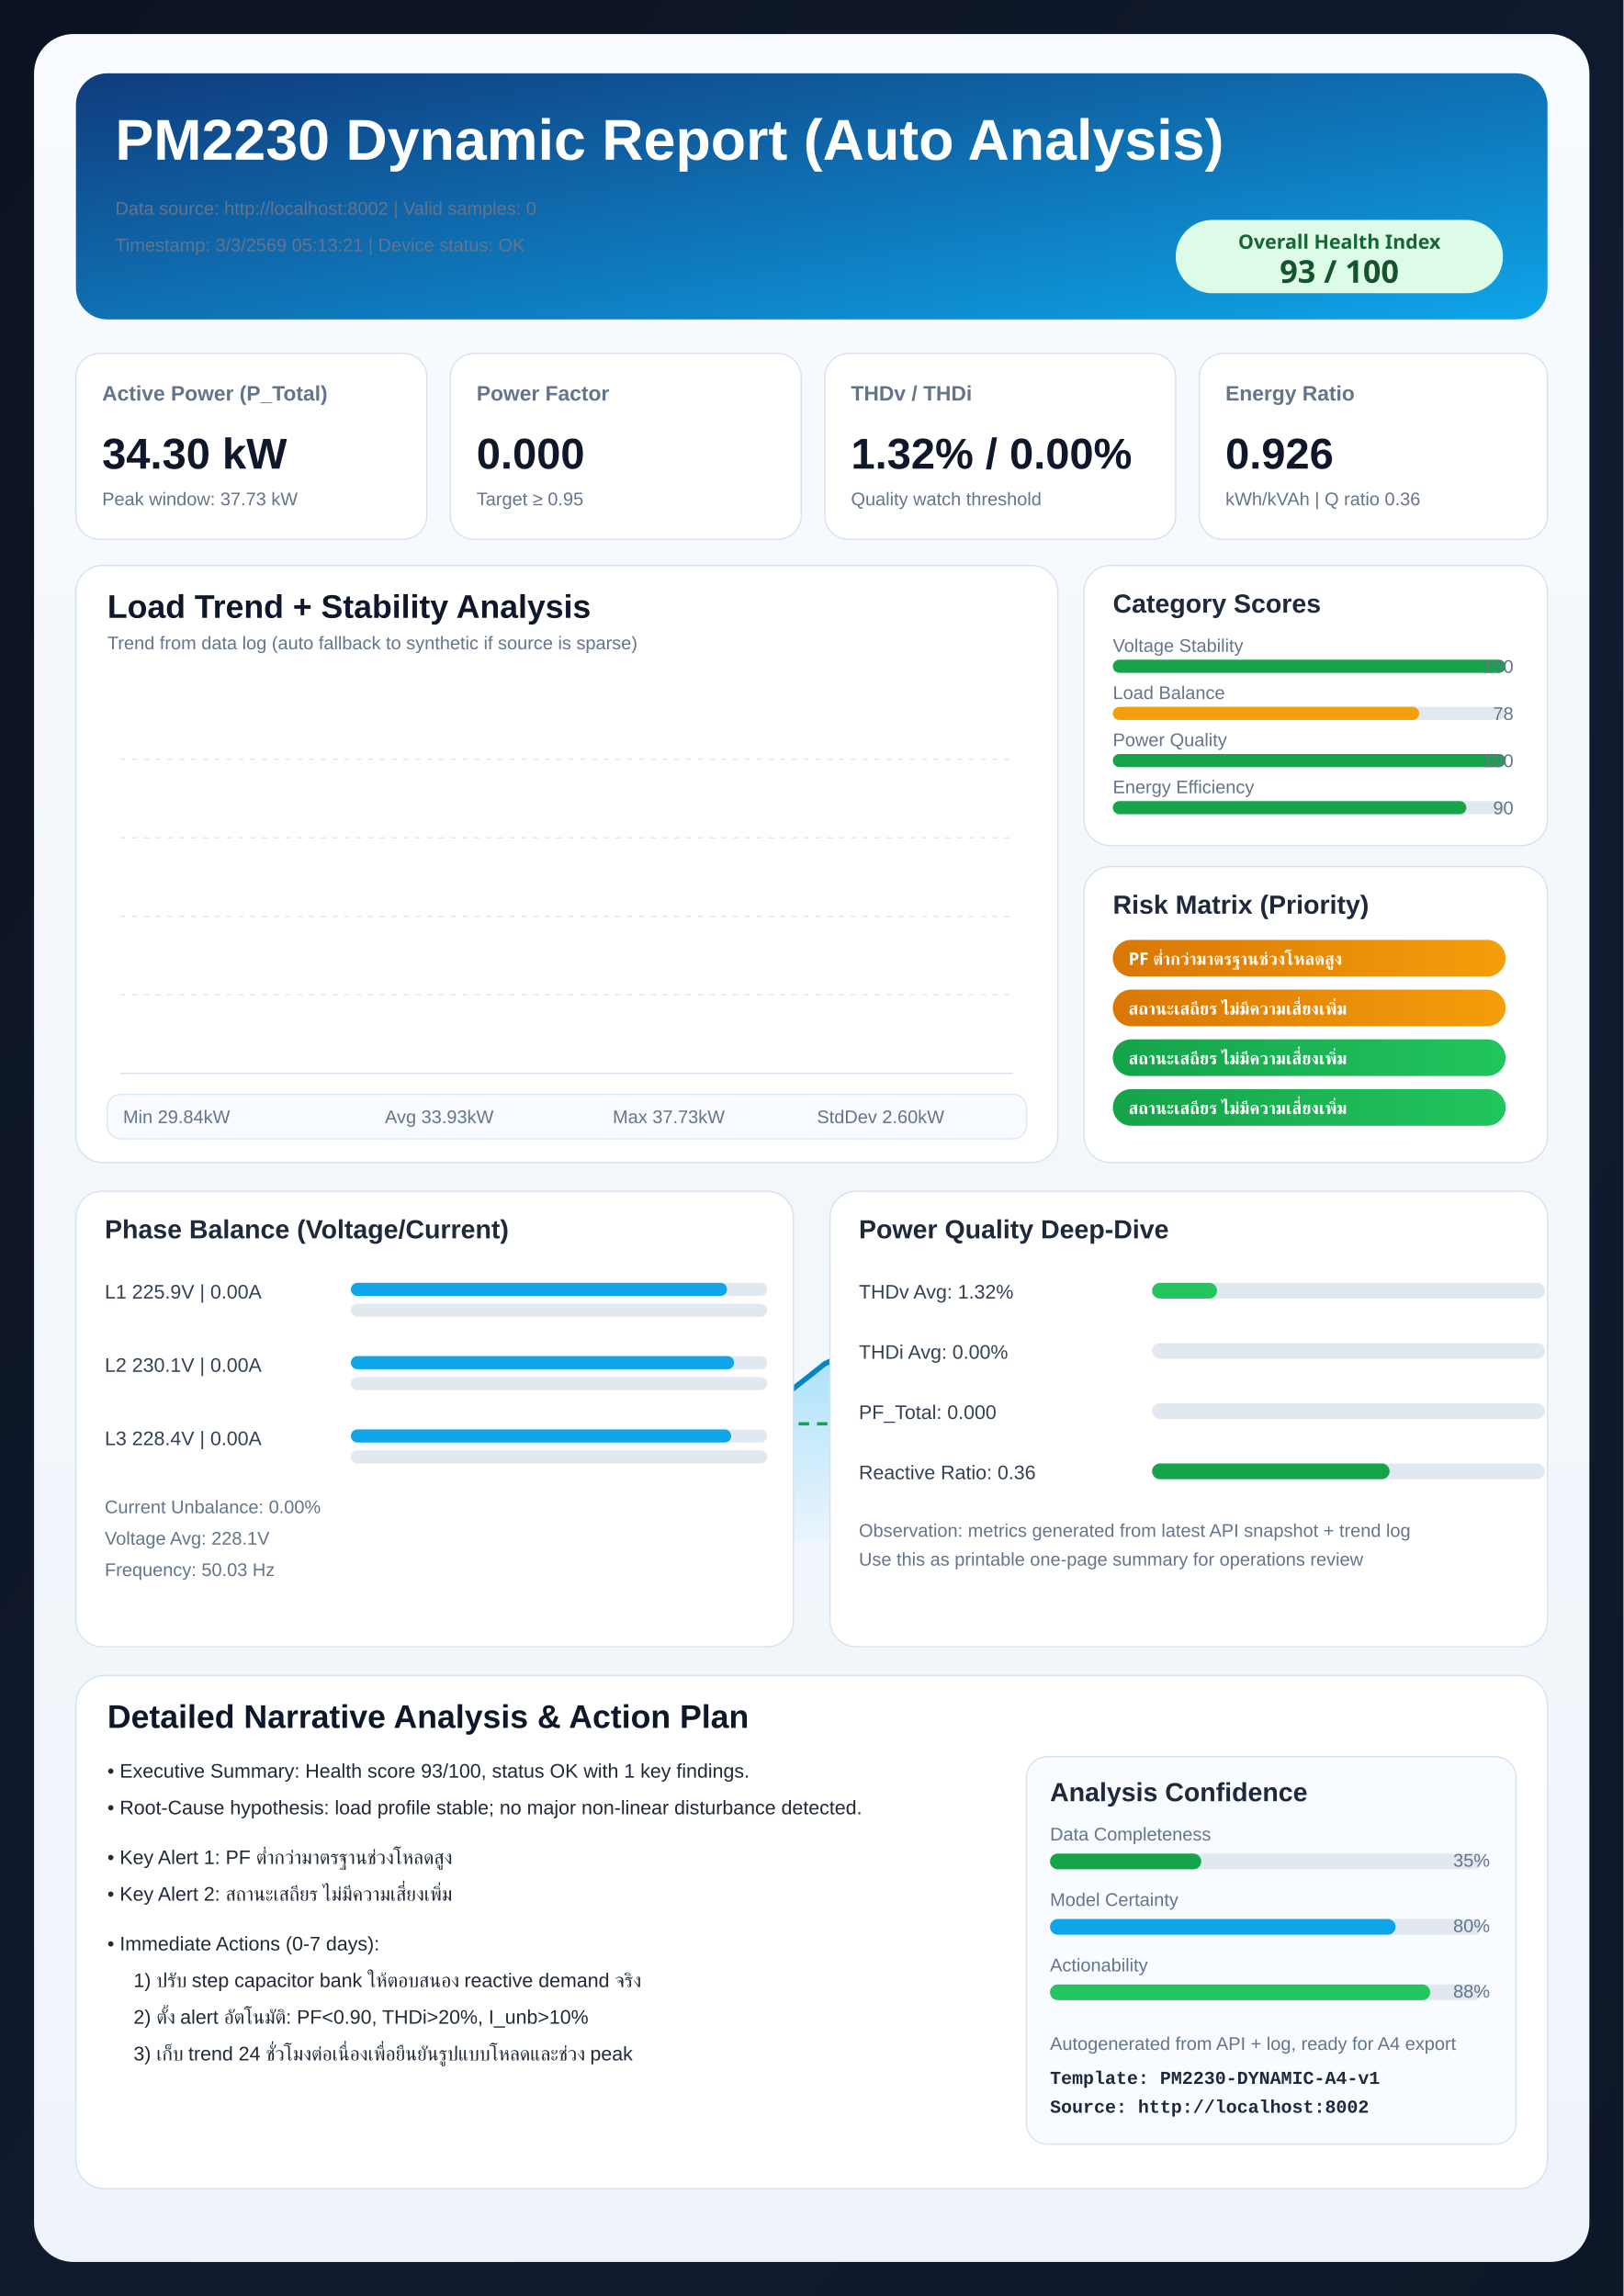
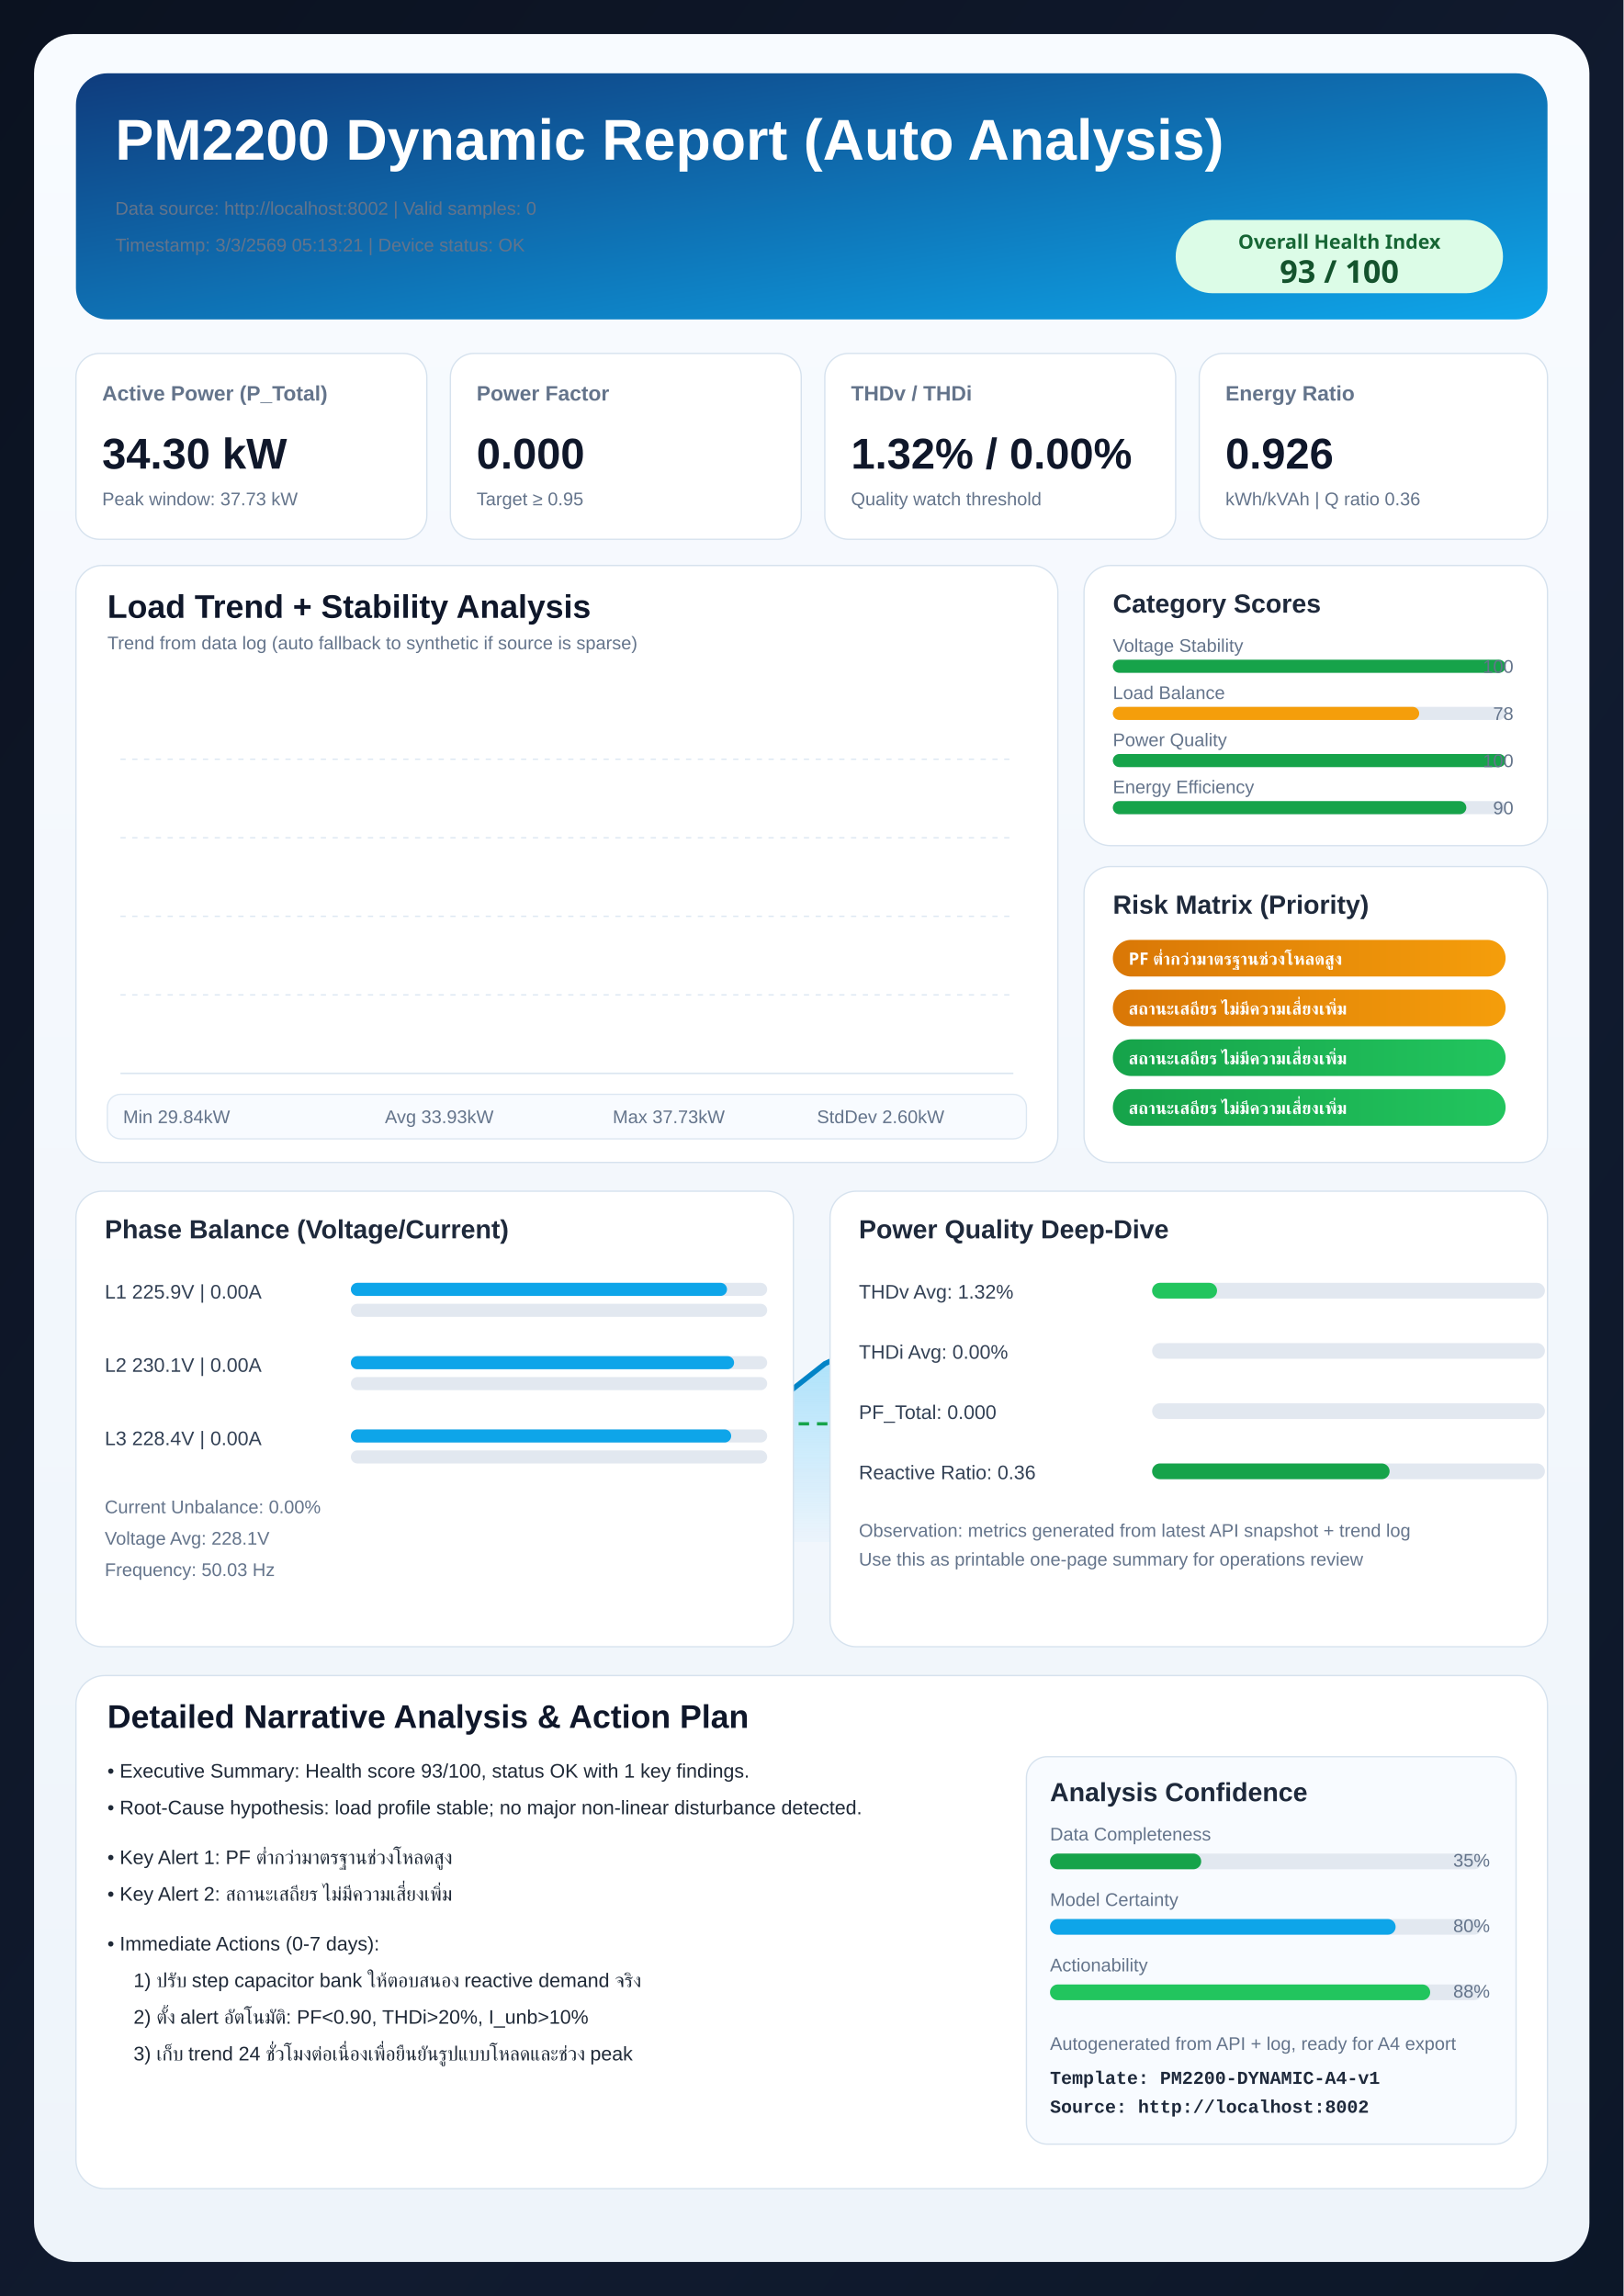
- <svg xmlns="http://www.w3.org/2000/svg" width="1240" height="1754" viewBox="0 0 1240 1754" role="img" aria-label="PM2230 Dynamic One-Page Report">
+ <svg xmlns="http://www.w3.org/2000/svg" width="1240" height="1754" viewBox="0 0 1240 1754" role="img" aria-label="PM2200 Dynamic One-Page Report">
  <defs>
    <linearGradient id="pageBg" x1="0" y1="0" x2="1" y2="1">
      <stop offset="0%" stop-color="#0b1220" />
      <stop offset="60%" stop-color="#111b30" />
      <stop offset="100%" stop-color="#0c1728" />
    </linearGradient>
    <linearGradient id="sheet" x1="0" y1="0" x2="0" y2="1">
      <stop offset="0%" stop-color="#f8fbff" />
      <stop offset="100%" stop-color="#eef4fa" />
    </linearGradient>
    <linearGradient id="hero" x1="0" y1="0" x2="1" y2="1">
      <stop offset="0%" stop-color="#0f3c7d" />
      <stop offset="100%" stop-color="#0ea5e9" />
    </linearGradient>
    <linearGradient id="trendFill" x1="0" y1="0" x2="0" y2="1">
      <stop offset="0%" stop-color="#38bdf8" stop-opacity="0.45" />
      <stop offset="100%" stop-color="#38bdf8" stop-opacity="0.03" />
    </linearGradient>
    <linearGradient id="riskLow" x1="0" y1="0" x2="1" y2="0">
      <stop offset="0%" stop-color="#16a34a" />
      <stop offset="100%" stop-color="#22c55e" />
    </linearGradient>
    <linearGradient id="riskMid" x1="0" y1="0" x2="1" y2="0">
      <stop offset="0%" stop-color="#d97706" />
      <stop offset="100%" stop-color="#f59e0b" />
    </linearGradient>
    <linearGradient id="riskHigh" x1="0" y1="0" x2="1" y2="0">
      <stop offset="0%" stop-color="#dc2626" />
      <stop offset="100%" stop-color="#ef4444" />
    </linearGradient>
    <style>
      .h1 { font: 700 44px 'Segoe UI', Arial, sans-serif; fill: #fff; }
      .h2 { font: 700 25px 'Segoe UI', Arial, sans-serif; fill: #0f172a; }
      .h3 { font: 700 20px 'Segoe UI', Arial, sans-serif; fill: #1e293b; }
      .label { font: 600 16px 'Segoe UI', Arial, sans-serif; fill: #64748b; }
      .value { font: 700 33px 'Segoe UI', Arial, sans-serif; fill: #0f172a; }
      .small { font: 500 14px 'Segoe UI', Arial, sans-serif; fill: #64748b; }
      .body { font: 500 15px 'Segoe UI', Arial, sans-serif; fill: #334155; }
      .bullet { font: 500 15px 'Segoe UI', Arial, sans-serif; fill: #1f2937; }
      .mono { font: 600 14px Consolas, 'Courier New', monospace; fill: #1e293b; }
      .axis { stroke: #dbe6f0; stroke-width: 1.2; }
      .grid { stroke: #dce7f2; stroke-width: 1; stroke-dasharray: 4 5; }
    </style>
  </defs>
  <rect width="1240" height="1754" fill="url(#pageBg)" />
  <rect x="26" y="26" width="1188" height="1702" rx="30" fill="url(#sheet)" />
  <g transform="translate(58,56)">
    <rect x="0" y="0" width="1124" height="188" rx="24" fill="url(#hero)" />
-     <text class="h1" x="30" y="66">PM2230 Dynamic Report (Auto Analysis)</text>
+     <text class="h1" x="30" y="66">PM2200 Dynamic Report (Auto Analysis)</text>
    <text class="small" x="30" y="108" fill="#dbeafe">Data source: http://localhost:8002 | Valid samples: 0</text>
    <text class="small" x="30" y="136" fill="#dbeafe">Timestamp: 3/3/2569 05:13:21 | Device status: OK</text>
    <rect x="840" y="112" width="250" height="56" rx="28" fill="#dcfce7" />
    <text style="font:700 15px 'Segoe UI'; fill:#166534" x="965" y="134" text-anchor="middle">Overall Health Index</text>
    <text style="font:800 24px 'Segoe UI'; fill:#14532d" x="965" y="160" text-anchor="middle">93 / 100</text>
  </g>
  <g transform="translate(58,270)">
    <rect x="0" y="0" width="268" height="142" rx="18" fill="#fff" stroke="#d6e2ee" />
    <rect x="286" y="0" width="268" height="142" rx="18" fill="#fff" stroke="#d6e2ee" />
    <rect x="572" y="0" width="268" height="142" rx="18" fill="#fff" stroke="#d6e2ee" />
    <rect x="858" y="0" width="266" height="142" rx="18" fill="#fff" stroke="#d6e2ee" />
    <text class="label" x="20" y="36">Active Power (P_Total)</text>
    <text class="value" x="20" y="88">34.30 kW</text>
    <text class="small" x="20" y="116">Peak window: 37.73 kW</text>
    <text class="label" x="306" y="36">Power Factor</text>
    <text class="value" x="306" y="88">0.000</text>
    <text class="small" x="306" y="116">Target ≥ 0.95</text>
    <text class="label" x="592" y="36">THDv / THDi</text>
    <text class="value" x="592" y="88">1.32% / 0.00%</text>
    <text class="small" x="592" y="116">Quality watch threshold</text>
    <text class="label" x="878" y="36">Energy Ratio</text>
    <text class="value" x="878" y="88">0.926</text>
    <text class="small" x="878" y="116">kWh/kVAh | Q ratio 0.36</text>
  </g>
  <g transform="translate(58,432)">
    <rect x="0" y="0" width="750" height="456" rx="20" fill="#fff" stroke="#d6e2ee" />
    <text class="h2" x="24" y="40">Load Trend + Stability Analysis</text>
    <text class="small" x="24" y="64">Trend from data log (auto fallback to synthetic if source is sparse)</text>
    <line class="axis" x1="34" y1="388" x2="716" y2="388" />
    <line class="grid" x1="34" y1="328" x2="716" y2="328" />
    <line class="grid" x1="34" y1="268" x2="716" y2="268" />
    <line class="grid" x1="34" y1="208" x2="716" y2="208" />
    <line class="grid" x1="34" y1="148" x2="716" y2="148" />
    <path d="M92.0 738.4 L140.0 723.3 L188.0 746.0 L236.0 708.2 L284.0 685.5 L332.0 700.6 L380.0 670.3 L428.0 640.1 L476.0 625.0 L524.0 647.7 L572.0 609.8 L620.0 587.1 L668.0 602.3 L716.0 572.0 L764.0 579.6 L764.0 746.0 L92.0 746.0 Z" fill="url(#trendFill)" />
    <path d="M92.0 738.4 L140.0 723.3 L188.0 746.0 L236.0 708.2 L284.0 685.5 L332.0 700.6 L380.0 670.3 L428.0 640.1 L476.0 625.0 L524.0 647.7 L572.0 609.8 L620.0 587.1 L668.0 602.3 L716.0 572.0 L764.0 579.6" fill="none" stroke="#0284c7" stroke-width="4" stroke-linecap="round" />
    <line x1="34" y1="655.7" x2="716" y2="655.7" stroke="#16a34a" stroke-width="2.5" stroke-dasharray="8 6" />
    <rect x="24" y="404" width="702" height="34" rx="10" fill="#f8fbff" stroke="#dce7f2" />
    <text class="small" x="36" y="426">Min 29.84kW</text>
    <text class="small" x="236" y="426">Avg 33.93kW</text>
    <text class="small" x="410" y="426">Max 37.73kW</text>
    <text class="small" x="566" y="426">StdDev 2.60kW</text>
    <rect x="770" y="0" width="354" height="214" rx="20" fill="#fff" stroke="#d6e2ee" />
    <text class="h3" x="792" y="36">Category Scores</text>
    <text class="small" x="792" y="66">Voltage Stability</text>
    <rect x="792" y="72" width="300" height="10" rx="5" fill="#e2e8f0" />
    <rect x="792" y="72" width="300.0" height="10" rx="5" fill="#16a34a" />
    <text class="small" x="1098" y="82" text-anchor="end">100</text>
    <text class="small" x="792" y="102">Load Balance</text>
    <rect x="792" y="108" width="300" height="10" rx="5" fill="#e2e8f0" />
    <rect x="792" y="108" width="234.0" height="10" rx="5" fill="#f59e0b" />
    <text class="small" x="1098" y="118" text-anchor="end">78</text>
    <text class="small" x="792" y="138">Power Quality</text>
    <rect x="792" y="144" width="300" height="10" rx="5" fill="#e2e8f0" />
    <rect x="792" y="144" width="300.0" height="10" rx="5" fill="#16a34a" />
    <text class="small" x="1098" y="154" text-anchor="end">100</text>
    <text class="small" x="792" y="174">Energy Efficiency</text>
    <rect x="792" y="180" width="300" height="10" rx="5" fill="#e2e8f0" />
    <rect x="792" y="180" width="270.0" height="10" rx="5" fill="#16a34a" />
    <text class="small" x="1098" y="190" text-anchor="end">90</text>
    <rect x="770" y="230" width="354" height="226" rx="20" fill="#fff" stroke="#d6e2ee" />
    <text class="h3" x="792" y="266">Risk Matrix (Priority)</text>
    <rect x="792" y="286" width="300" height="28" rx="14" fill="url(#riskMid)" />
    <text style="font:700 13px 'Segoe UI'; fill:#fff" x="804" y="305">PF ต่ำกว่ามาตรฐานช่วงโหลดสูง</text>
    <rect x="792" y="324" width="300" height="28" rx="14" fill="url(#riskMid)" />
    <text style="font:700 13px 'Segoe UI'; fill:#fff" x="804" y="343">สถานะเสถียร ไม่มีความเสี่ยงเพิ่ม</text>
    <rect x="792" y="362" width="300" height="28" rx="14" fill="url(#riskLow)" />
    <text style="font:700 13px 'Segoe UI'; fill:#fff" x="804" y="381">สถานะเสถียร ไม่มีความเสี่ยงเพิ่ม</text>
    <rect x="792" y="400" width="300" height="28" rx="14" fill="url(#riskLow)" />
    <text style="font:700 13px 'Segoe UI'; fill:#fff" x="804" y="419">สถานะเสถียร ไม่มีความเสี่ยงเพิ่ม</text>
  </g>
  <g transform="translate(58,910)">
    <rect x="0" y="0" width="548" height="348" rx="20" fill="#fff" stroke="#d6e2ee" />
    <rect x="576" y="0" width="548" height="348" rx="20" fill="#fff" stroke="#d6e2ee" />
    <text class="h3" x="22" y="36">Phase Balance (Voltage/Current)</text>
    <text class="body" x="22" y="82">L1 225.9V | 0.00A</text>
    <text class="body" x="22" y="138">L2 230.1V | 0.00A</text>
    <text class="body" x="22" y="194">L3 228.4V | 0.00A</text>
    <text class="small" x="22" y="246">Current Unbalance: 0.00%</text>
    <text class="small" x="22" y="270">Voltage Avg: 228.1V</text>
    <text class="small" x="22" y="294">Frequency: 50.03 Hz</text>
    <rect x="210" y="70" width="318" height="10" rx="5" fill="#e2e8f0" />
    <rect x="210" y="70" width="287.3" height="10" rx="5" fill="#0ea5e9" />
    <rect x="210" y="86" width="318" height="10" rx="5" fill="#e2e8f0" />
    <rect x="210" y="86" width="0.0" height="10" rx="5" fill="#6366f1" />
    <rect x="210" y="126" width="318" height="10" rx="5" fill="#e2e8f0" />
    <rect x="210" y="126" width="292.7" height="10" rx="5" fill="#0ea5e9" />
    <rect x="210" y="142" width="318" height="10" rx="5" fill="#e2e8f0" />
    <rect x="210" y="142" width="0.0" height="10" rx="5" fill="#6366f1" />
    <rect x="210" y="182" width="318" height="10" rx="5" fill="#e2e8f0" />
    <rect x="210" y="182" width="290.5" height="10" rx="5" fill="#0ea5e9" />
    <rect x="210" y="198" width="318" height="10" rx="5" fill="#e2e8f0" />
    <rect x="210" y="198" width="0.0" height="10" rx="5" fill="#6366f1" />
    <text class="h3" x="598" y="36">Power Quality Deep-Dive</text>
    <text class="body" x="598" y="82">THDv Avg: 1.32%</text>
    <text class="body" x="598" y="128">THDi Avg: 0.00%</text>
    <text class="body" x="598" y="174">PF_Total: 0.000</text>
    <text class="body" x="598" y="220">Reactive Ratio: 0.36</text>
    <text class="small" x="598" y="264">Observation: metrics generated from latest API snapshot + trend log</text>
    <text class="small" x="598" y="286">Use this as printable one-page summary for operations review</text>
    <rect x="822" y="70" width="300" height="12" rx="6" fill="#e2e8f0" />
    <rect x="822" y="70" width="49.6" height="12" rx="6" fill="#22c55e" />
    <rect x="822" y="116" width="300" height="12" rx="6" fill="#e2e8f0" />
    <rect x="822" y="116" width="0.0" height="12" rx="6" fill="#f59e0b" />
    <rect x="822" y="162" width="300" height="12" rx="6" fill="#e2e8f0" />
    <rect x="822" y="162" width="0.0" height="12" rx="6" fill="#0ea5e9" />
    <rect x="822" y="208" width="300" height="12" rx="6" fill="#e2e8f0" />
    <rect x="822" y="208" width="181.4" height="12" rx="6" fill="#16a34a" />
  </g>
  <g transform="translate(58,1280)">
    <rect x="0" y="0" width="1124" height="392" rx="22" fill="#fff" stroke="#d6e2ee" />
    <text class="h2" x="24" y="40">Detailed Narrative Analysis &amp; Action Plan</text>
    <text class="bullet" x="24" y="78">• Executive Summary: Health score 93/100, status OK with 1 key findings.</text>
    <text class="bullet" x="24" y="106">• Root-Cause hypothesis: load profile stable; no major non-linear disturbance detected.</text>
    <text class="bullet" x="24" y="144">• Key Alert 1: PF ต่ำกว่ามาตรฐานช่วงโหลดสูง</text>
    <text class="bullet" x="24" y="172">• Key Alert 2: สถานะเสถียร ไม่มีความเสี่ยงเพิ่ม</text>
    <text class="bullet" x="24" y="210">• Immediate Actions (0-7 days):</text>
    <text class="bullet" x="44" y="238">1) ปรับ step capacitor bank ให้ตอบสนอง reactive demand จริง</text>
    <text class="bullet" x="44" y="266">2) ตั้ง alert อัตโนมัติ: PF&lt;0.90, THDi&gt;20%, I_unb&gt;10%</text>
    <text class="bullet" x="44" y="294">3) เก็บ trend 24 ชั่วโมงต่อเนื่องเพื่อยืนยันรูปแบบโหลดและช่วง peak</text>
    <rect x="726" y="62" width="374" height="296" rx="16" fill="#f8fbff" stroke="#d6e2ee" />
    <text class="h3" x="744" y="96">Analysis Confidence</text>
    <text class="small" x="744" y="126">Data Completeness</text>
    <rect x="744" y="136" width="330" height="12" rx="6" fill="#e2e8f0" />
    <rect x="744" y="136" width="115.5" height="12" rx="6" fill="#16a34a" />
    <text class="small" x="1080" y="146" text-anchor="end">35%</text>
    <text class="small" x="744" y="176">Model Certainty</text>
    <rect x="744" y="186" width="330" height="12" rx="6" fill="#e2e8f0" />
    <rect x="744" y="186" width="264.0" height="12" rx="6" fill="#0ea5e9" />
    <text class="small" x="1080" y="196" text-anchor="end">80%</text>
    <text class="small" x="744" y="226">Actionability</text>
    <rect x="744" y="236" width="330" height="12" rx="6" fill="#e2e8f0" />
    <rect x="744" y="236" width="290.4" height="12" rx="6" fill="#22c55e" />
    <text class="small" x="1080" y="246" text-anchor="end">88%</text>
    <text class="small" x="744" y="286">Autogenerated from API + log, ready for A4 export</text>
-     <text class="mono" x="744" y="312">Template: PM2230-DYNAMIC-A4-v1</text>
+     <text class="mono" x="744" y="312">Template: PM2200-DYNAMIC-A4-v1</text>
    <text class="mono" x="744" y="334">Source: http://localhost:8002</text>
  </g>
</svg>
